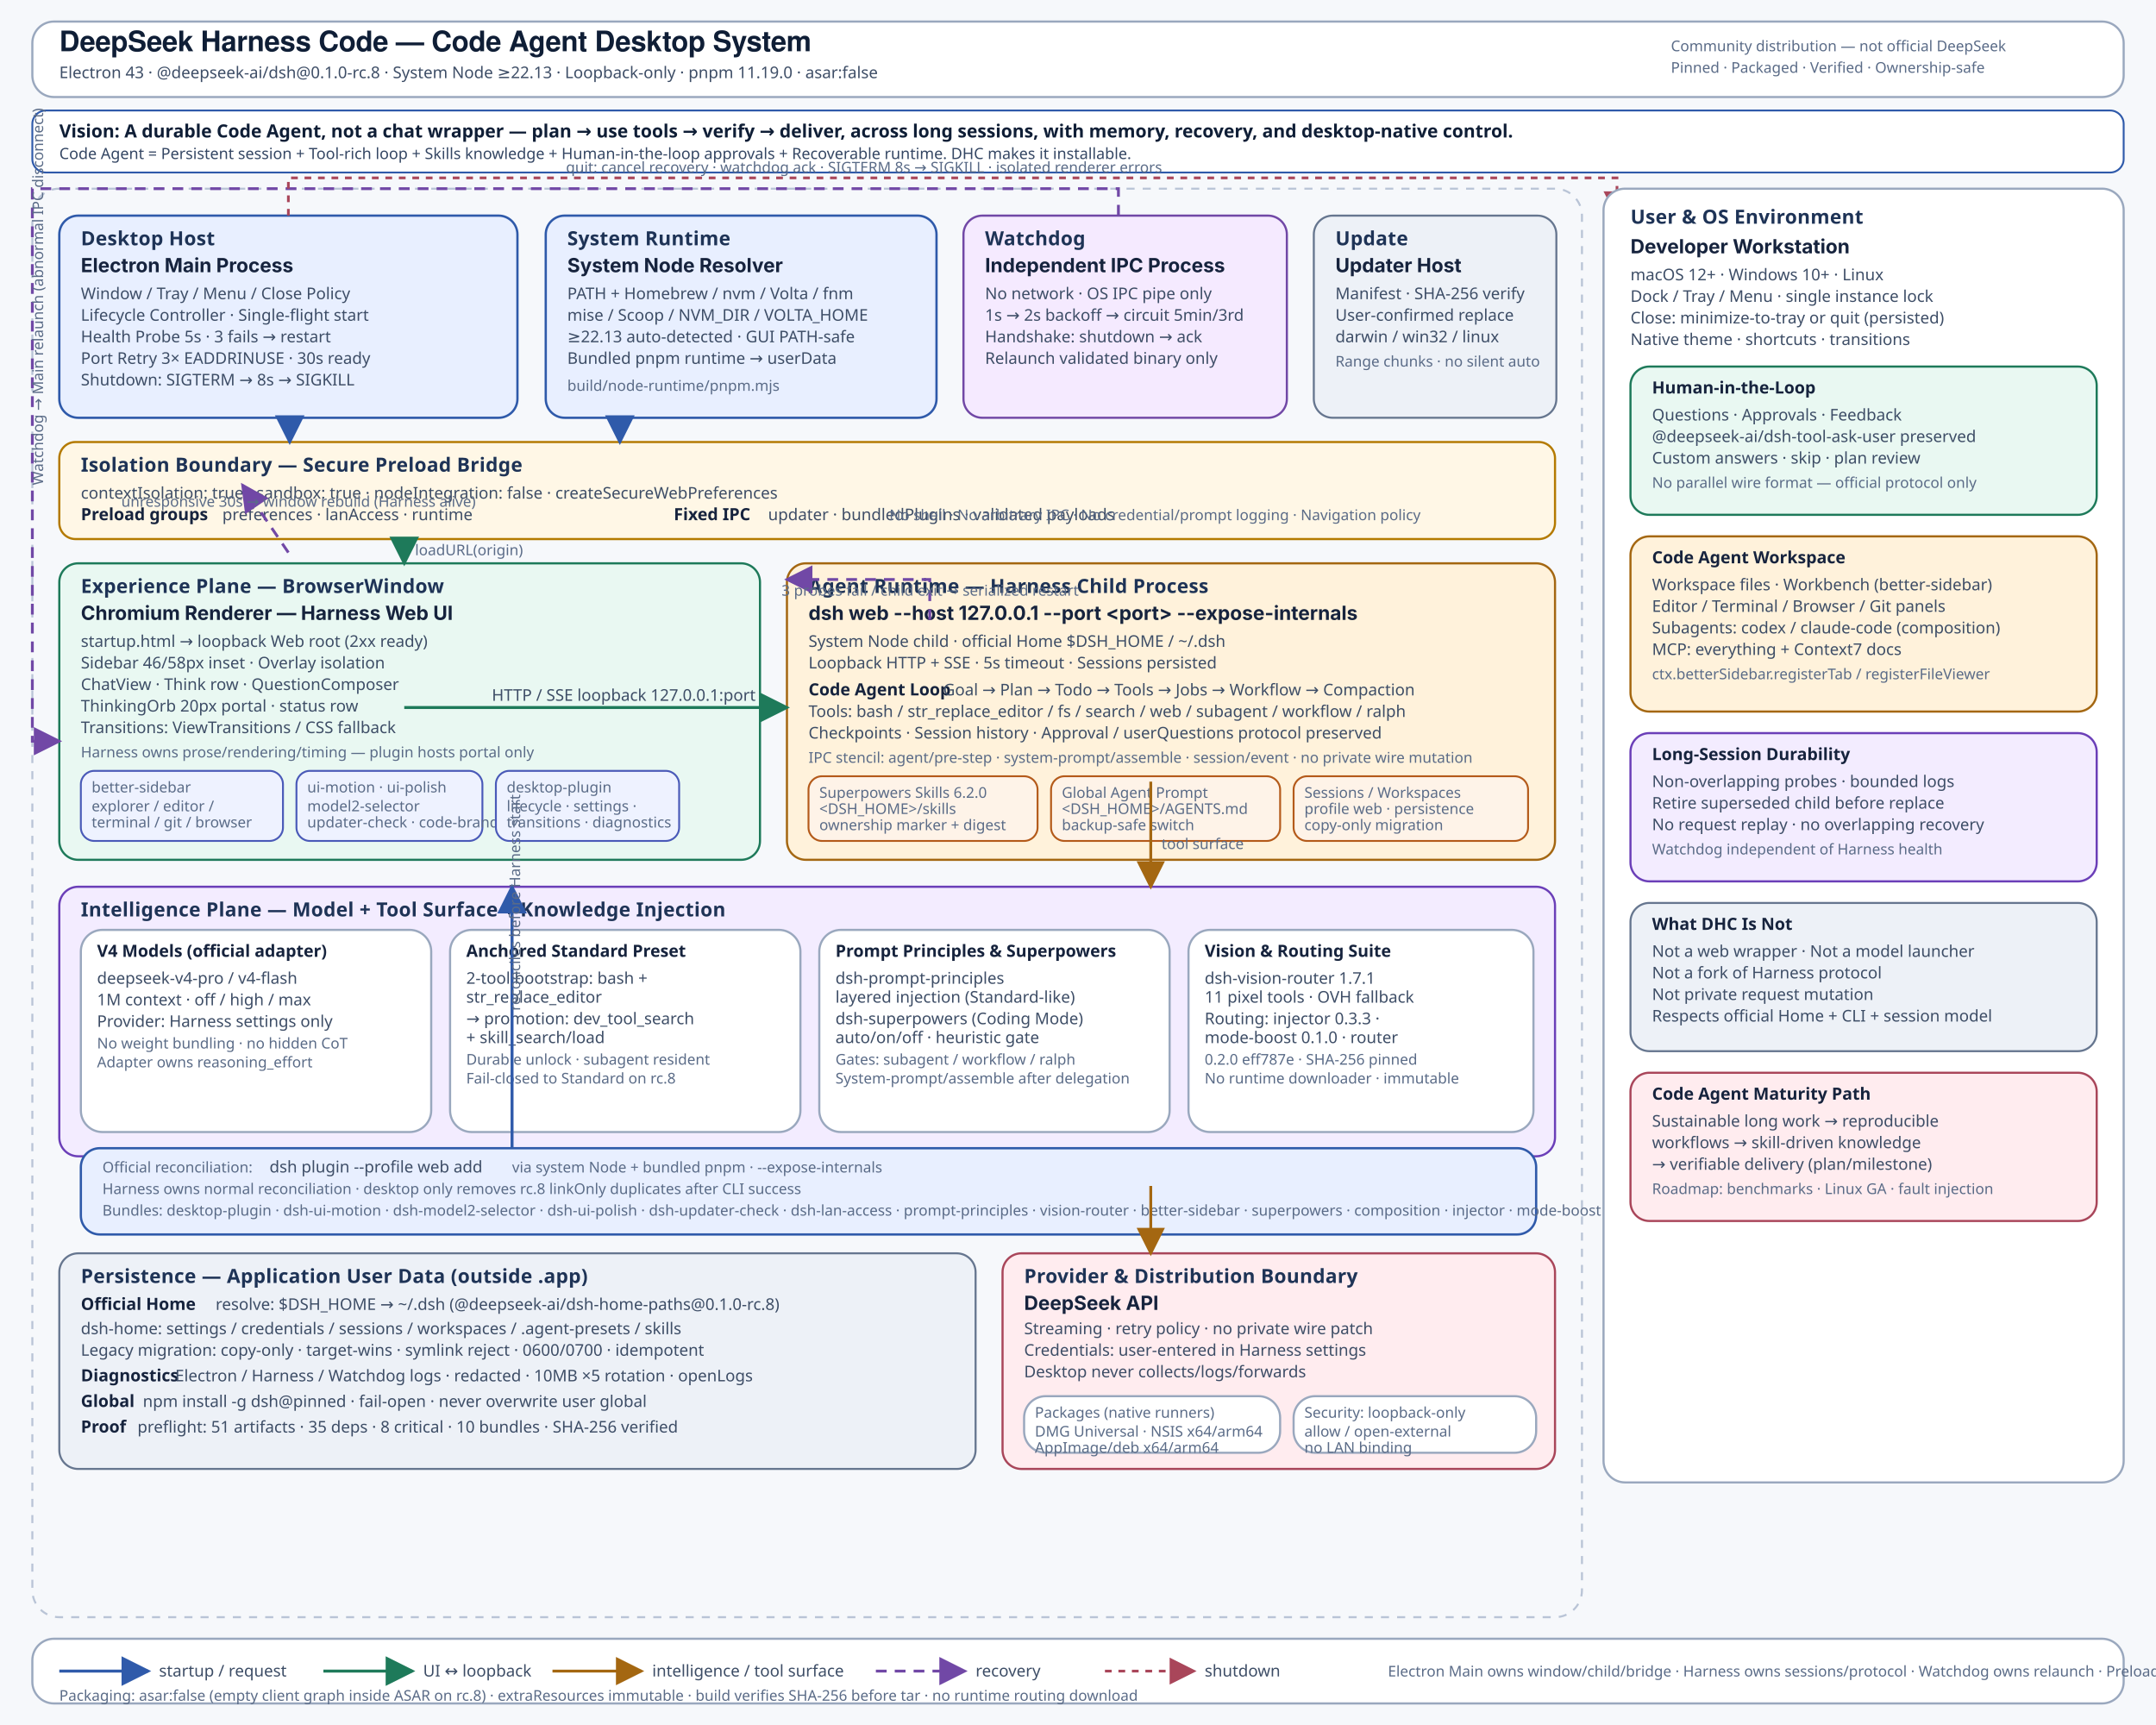
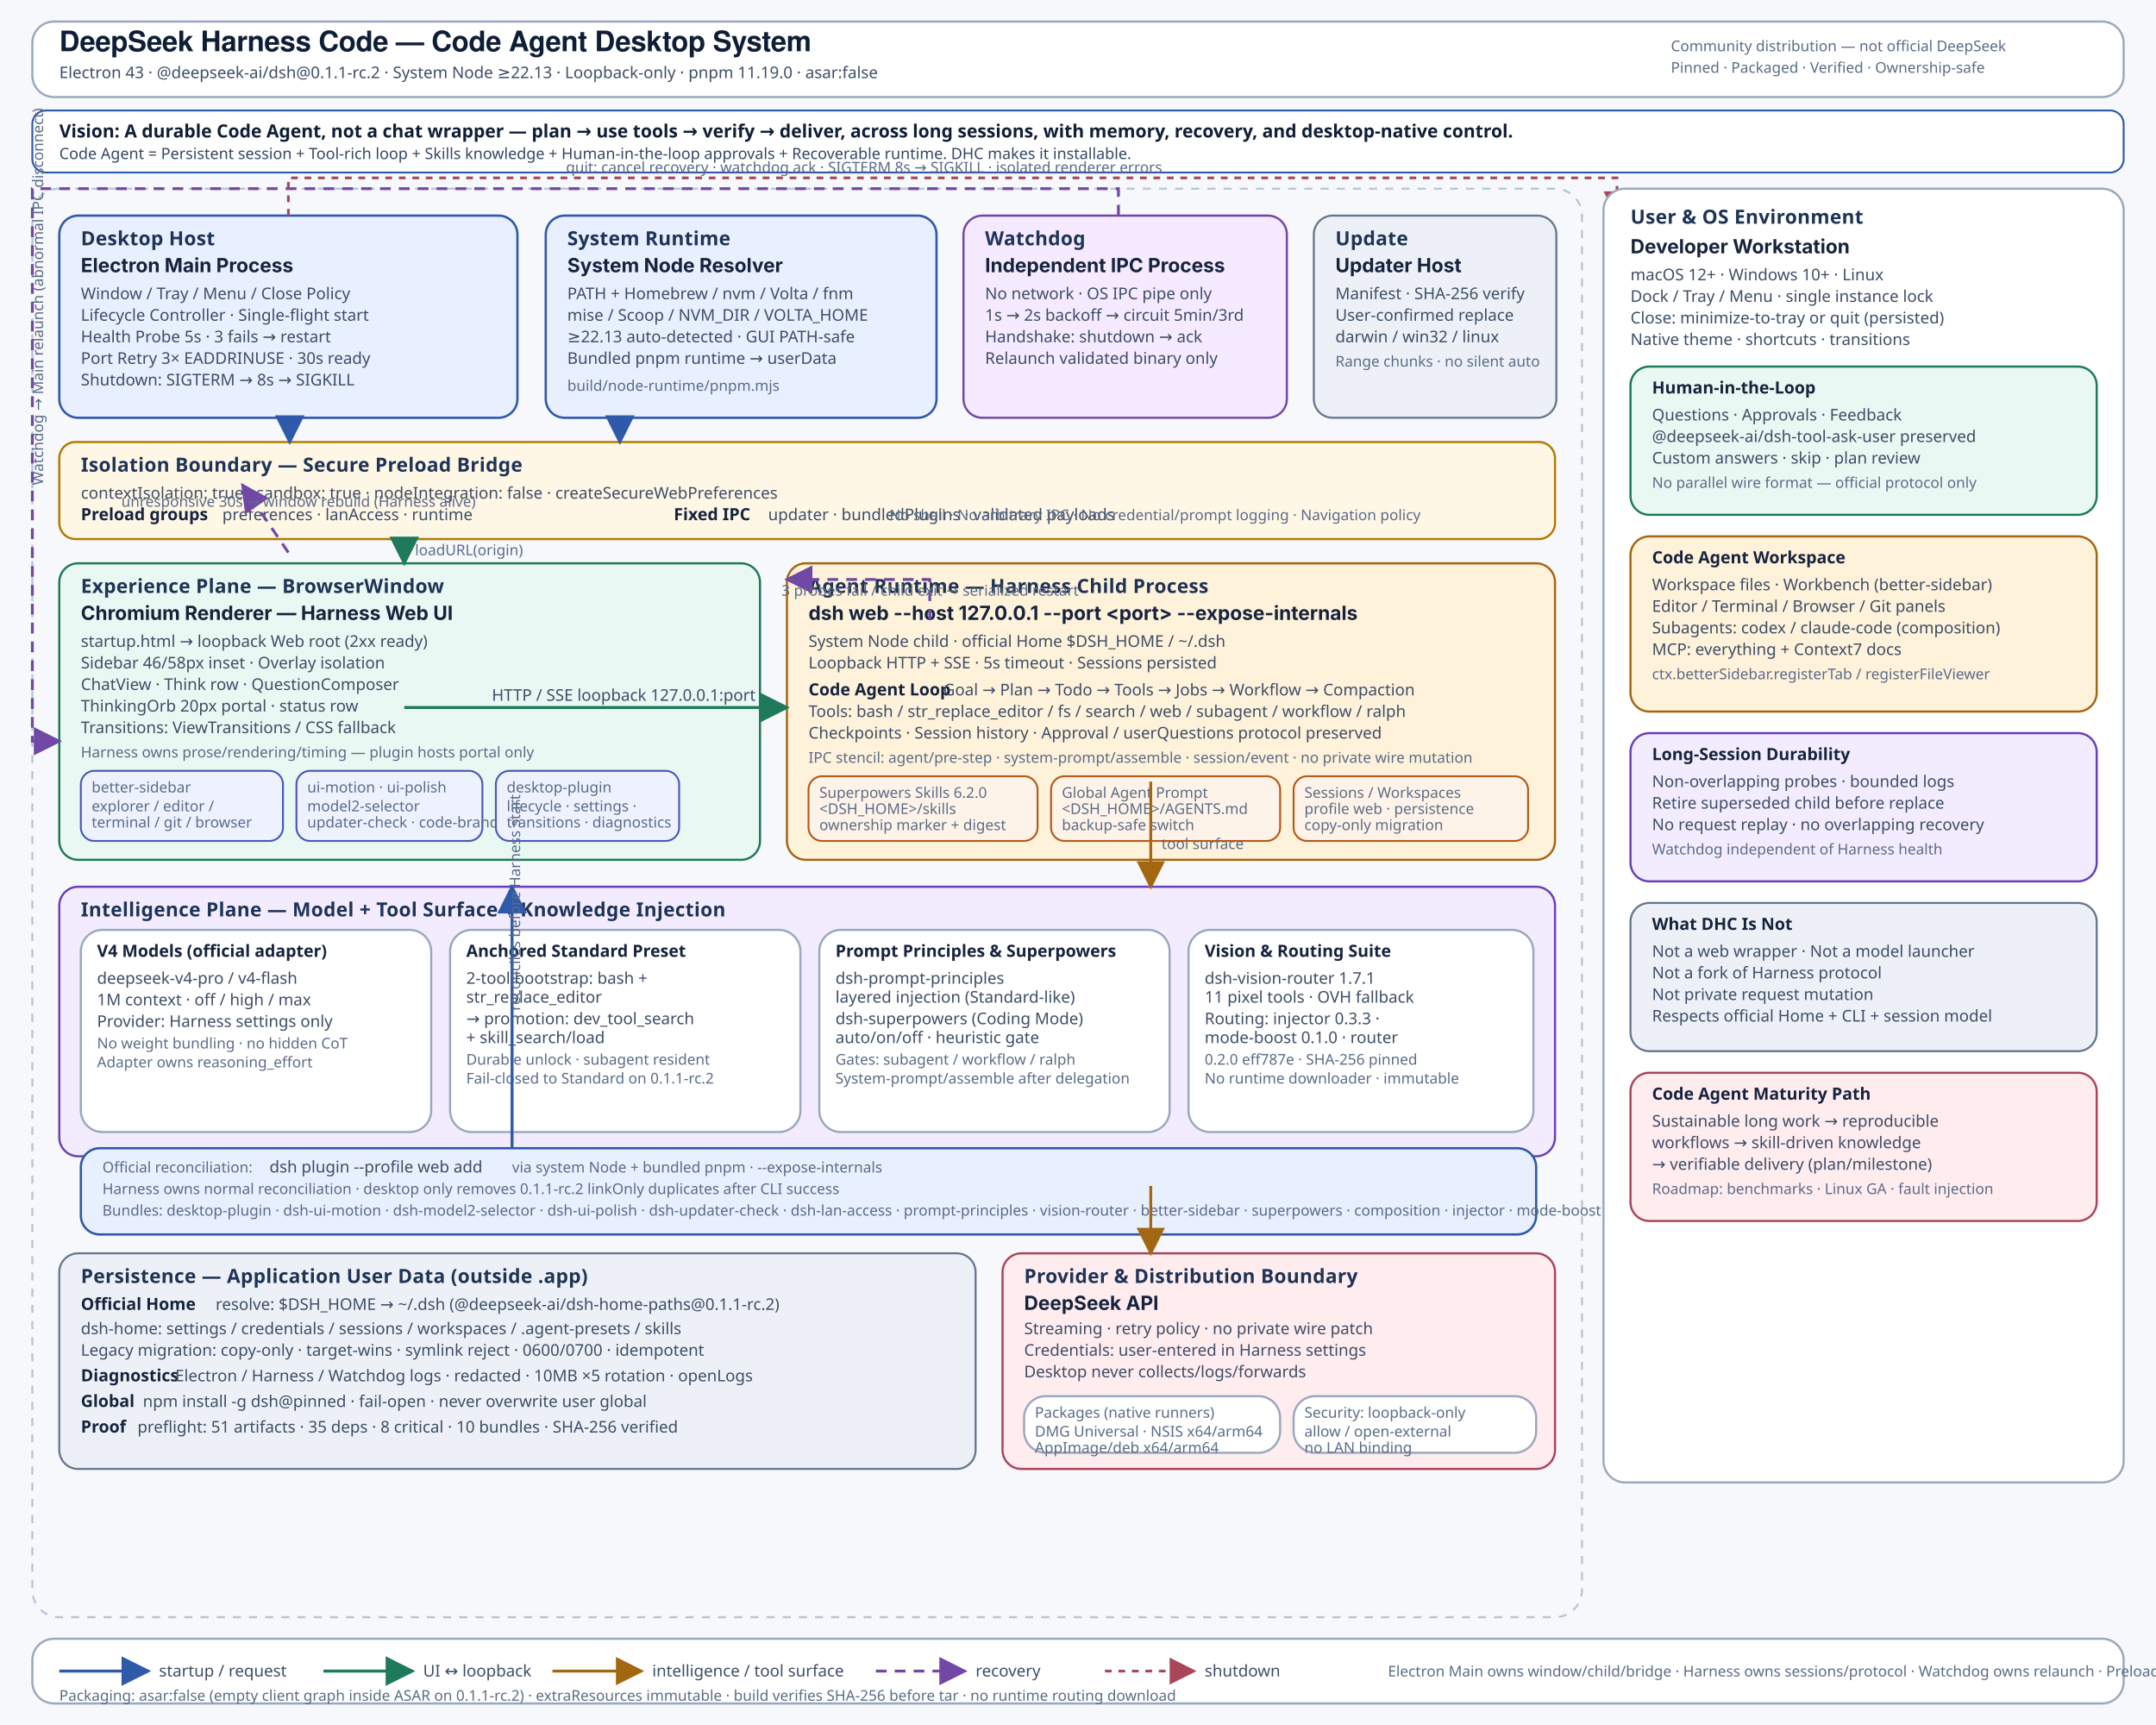
<svg xmlns="http://www.w3.org/2000/svg" width="1600" height="1280" viewBox="0 0 1600 1280" role="img" aria-labelledby="title desc">
  <defs>
    <style>
      :root { color-scheme: light dark; }
      .bg { fill: #f6f8fb; }
      .frame { fill: none; stroke: #b9c4d6; stroke-width: 1.5; stroke-dasharray: 6 6; rx: 20; }
      .zone { fill: #ffffff; stroke: #9aa8be; stroke-width: 1.6; rx: 16; }
      .host { fill: #e8efff; stroke: #2f5aaa; stroke-width: 1.7; rx: 14; }
      .bridge { fill: #fff7e6; stroke: #b47a00; stroke-width: 1.6; rx: 12; }
      .web { fill: #e9f8f2; stroke: #1e7a5a; stroke-width: 1.6; rx: 14; }
      .runtime { fill: #fff2db; stroke: #a46711; stroke-width: 1.6; rx: 14; }
      .intelligence { fill: #f3ecff; stroke: #6b3fb8; stroke-width: 1.6; rx: 14; }
      .plugin { fill: #eef2ff; stroke: #4a5ab8; stroke-width: 1.4; rx: 10; }
      .skill { fill: #fef3e8; stroke: #b45a1a; stroke-width: 1.4; rx: 10; }
      .guard { fill: #f5eaff; stroke: #7148a6; stroke-width: 1.6; rx: 14; }
      .data { fill: #edf1f7; stroke: #66768f; stroke-width: 1.5; rx: 14; }
      .external { fill: #ffecef; stroke: #a9465a; stroke-width: 1.6; rx: 14; }
      .accent { fill: #1a2a4a; }
      .heading { fill: #0f1e36; font: 700 21px ui-sans-serif, system-ui, -apple-system, Segoe UI, Helvetica, Arial, sans-serif; letter-spacing: -0.2px; }
      .subheading { fill: #1e3356; font: 700 14.5px ui-sans-serif, system-ui, sans-serif; letter-spacing: 0.2px; text-transform: uppercase; }
      .label { fill: #16233d; font: 650 14.5px ui-sans-serif, system-ui, -apple-system, sans-serif; }
      .label-sm { fill: #16233d; font: 600 12.5px ui-sans-serif, system-ui, sans-serif; }
      .small { fill: #3d4d66; font: 12px ui-sans-serif, system-ui, sans-serif; }
      .tiny { fill: #5a6b87; font: 11px ui-sans-serif, system-ui, sans-serif; }
      .flow { fill: none; stroke: #2f5aaa; stroke-width: 2.2; marker-end: url(#arrow-blue); }
      .flow-green { fill: none; stroke: #1e7a5a; stroke-width: 2.2; marker-end: url(#arrow-green); }
      .flow-orange { fill: none; stroke: #a46711; stroke-width: 2.1; marker-end: url(#arrow-orange); }
      .flow-purple { fill: none; stroke: #7148a6; stroke-width: 2.1; stroke-dasharray: 8 6; marker-end: url(#arrow-purple); }
      .flow-red { fill: none; stroke: #a9465a; stroke-width: 2; stroke-dasharray: 5 5; marker-end: url(#arrow-red); }
      .callout { fill: #ffffff; stroke: #2f5aaa; stroke-width: 1.4; rx: 10; }
      .vision { fill: #0f1e36; font: 700 13.5px ui-sans-serif, system-ui, sans-serif; }
      .vision-small { fill: #344663; font: 11.5px ui-sans-serif, system-ui, sans-serif; }
      @media (prefers-color-scheme: dark) {
        .bg { fill: #0f172a; }
        .frame { stroke: #3a4a66; }
        .zone { fill: #172033; stroke: #5a6d8a; }
        .host { fill: #1c345e; stroke: #8bb0f0; }
        .bridge { fill: #3a2e12; stroke: #e0a82e; }
        .web { fill: #163a30; stroke: #5fd0a8; }
        .runtime { fill: #3f2f10; stroke: #f0bb62; }
        .intelligence { fill: #2e2250; stroke: #b99af0; }
        .plugin { fill: #212c5a; stroke: #9aa6f0; }
        .skill { fill: #3a2312; stroke: #eea86a; }
        .guard { fill: #2f1f45; stroke: #c49af0; }
        .data { fill: #223049; stroke: #9aa8be; }
        .external { fill: #40202a; stroke: #f0a0b0; }
        .heading, .label, .label-sm, .accent, .vision { fill: #eef4ff; }
        .subheading { fill: #c8d6f0; }
        .small, .tiny, .vision-small { fill: #c2cfe6; }
        .callout { fill: #1a2742; stroke: #8bb0f0; }
      }
    </style>
    <marker id="arrow-blue" markerWidth="10" markerHeight="10" refX="9" refY="5" orient="auto">
      <path d="M0 0 L10 5 L0 10 Z" fill="#2f5aaa" />
    </marker>
    <marker id="arrow-green" markerWidth="10" markerHeight="10" refX="9" refY="5" orient="auto">
      <path d="M0 0 L10 5 L0 10 Z" fill="#1e7a5a" />
    </marker>
    <marker id="arrow-orange" markerWidth="10" markerHeight="10" refX="9" refY="5" orient="auto">
      <path d="M0 0 L10 5 L0 10 Z" fill="#a46711" />
    </marker>
    <marker id="arrow-purple" markerWidth="10" markerHeight="10" refX="9" refY="5" orient="auto">
      <path d="M0 0 L10 5 L0 10 Z" fill="#7148a6" />
    </marker>
    <marker id="arrow-red" markerWidth="10" markerHeight="10" refX="9" refY="5" orient="auto">
      <path d="M0 0 L10 5 L0 10 Z" fill="#a9465a" />
    </marker>
  </defs>
  <rect class="bg" width="1600" height="1280" rx="0" />
  <rect class="zone" x="24" y="16" width="1552" height="56" rx="16" />
  <text class="heading" x="44" y="38">DeepSeek Harness Code — Code Agent Desktop System</text>
-   <text class="small" x="44" y="58">Electron 43 · @deepseek-ai/dsh@0.1.0-rc.8 · System Node ≥22.13 · Loopback-only · pnpm 11.19.0 · asar:false</text>
+   <text class="small" x="44" y="58">Electron 43 · @deepseek-ai/dsh@0.1.1-rc.2 · System Node ≥22.13 · Loopback-only · pnpm 11.19.0 · asar:false</text>
  <text class="tiny" x="1240" y="38">Community distribution — not official DeepSeek</text>
  <text class="tiny" x="1240" y="54">Pinned · Packaged · Verified · Ownership-safe</text>
  <rect class="callout" x="24" y="82" width="1552" height="46" rx="12" />
  <text class="vision" x="44" y="102">Vision: A durable Code Agent, not a chat wrapper — plan → use tools → verify → deliver, across long sessions, with memory, recovery, and desktop-native control.</text>
  <text class="vision-small" x="44" y="118">Code Agent = Persistent session + Tool-rich loop + Skills knowledge + Human-in-the-loop approvals + Recoverable runtime. DHC makes it installable.</text>
  <rect class="frame" x="24" y="140" width="1150" height="1060" rx="20" />
  <rect class="host" x="44" y="160" width="340" height="150" />
  <text class="subheading" x="60" y="182">Desktop Host</text>
  <text class="label" x="60" y="202">Electron Main Process</text>
  <text class="small" x="60" y="222">Window / Tray / Menu / Close Policy</text>
  <text class="small" x="60" y="238">Lifecycle Controller · Single-flight start</text>
  <text class="small" x="60" y="254">Health Probe 5s · 3 fails → restart</text>
  <text class="small" x="60" y="270">Port Retry 3× EADDRINUSE · 30s ready</text>
  <text class="small" x="60" y="286">Shutdown: SIGTERM → 8s → SIGKILL</text>
  <rect class="host" x="405" y="160" width="290" height="150" />
  <text class="subheading" x="421" y="182">System Runtime</text>
  <text class="label" x="421" y="202">System Node Resolver</text>
  <text class="small" x="421" y="222">PATH + Homebrew / nvm / Volta / fnm</text>
  <text class="small" x="421" y="238">mise / Scoop / NVM_DIR / VOLTA_HOME</text>
  <text class="small" x="421" y="254">≥22.13 auto-detected · GUI PATH-safe</text>
  <text class="small" x="421" y="270">Bundled pnpm runtime → userData</text>
  <text class="tiny" x="421" y="290">build/node-runtime/pnpm.mjs</text>
  <rect class="guard" x="715" y="160" width="240" height="150" />
  <text class="subheading" x="731" y="182">Watchdog</text>
  <text class="label" x="731" y="202">Independent IPC Process</text>
  <text class="small" x="731" y="222">No network · OS IPC pipe only</text>
  <text class="small" x="731" y="238">1s → 2s backoff → circuit 5min/3rd</text>
  <text class="small" x="731" y="254">Handshake: shutdown → ack</text>
  <text class="small" x="731" y="270">Relaunch validated binary only</text>
  <rect class="data" x="975" y="160" width="180" height="150" />
  <text class="subheading" x="991" y="182">Update</text>
  <text class="label" x="991" y="202">Updater Host</text>
  <text class="small" x="991" y="222">Manifest · SHA-256 verify</text>
  <text class="small" x="991" y="238">User-confirmed replace</text>
  <text class="small" x="991" y="254">darwin / win32 / linux</text>
  <text class="tiny" x="991" y="272">Range chunks · no silent auto</text>
  <rect class="bridge" x="44" y="328" width="1110" height="72" />
  <text class="subheading" x="60" y="350">Isolation Boundary — Secure Preload Bridge</text>
  <text class="small" x="60" y="370">contextIsolation: true · sandbox: true · nodeIntegration: false · createSecureWebPreferences</text>
  <text class="label-sm" x="60" y="386">Preload groups</text>
  <text class="small" x="165" y="386">preferences · lanAccess · runtime</text>
  <text class="label-sm" x="500" y="386">Fixed IPC</text>
  <text class="small" x="570" y="386">updater · bundledPlugins · validated payloads</text>
  <text class="tiny" x="660" y="386">No shell · No arbitrary IPC · No credential/prompt logging · Navigation policy</text>
  <rect class="web" x="44" y="418" width="520" height="220" />
  <text class="subheading" x="60" y="440">Experience Plane — BrowserWindow</text>
  <text class="label" x="60" y="460">Chromium Renderer — Harness Web UI</text>
  <text class="small" x="60" y="480">startup.html → loopback Web root (2xx ready)</text>
  <text class="small" x="60" y="496">Sidebar 46/58px inset · Overlay isolation</text>
  <text class="small" x="60" y="512">ChatView · Think row · QuestionComposer</text>
  <text class="small" x="60" y="528">ThinkingOrb 20px portal · status row</text>
  <text class="small" x="60" y="544">Transitions: ViewTransitions / CSS fallback</text>
  <text class="tiny" x="60" y="562">Harness owns prose/rendering/timing — plugin hosts portal only</text>
  <rect class="plugin" x="60" y="572" width="150" height="52" rx="8" />
  <text class="tiny" x="68" y="588">better-sidebar</text>
  <text class="tiny" x="68" y="602">explorer / editor /</text>
  <text class="tiny" x="68" y="614">terminal / git / browser</text>
  <rect class="plugin" x="220" y="572" width="138" height="52" />
  <text class="tiny" x="228" y="588">ui-motion · ui-polish</text>
  <text class="tiny" x="228" y="602">model2-selector</text>
  <text class="tiny" x="228" y="614">updater-check · code-brand</text>
  <rect class="plugin" x="368" y="572" width="136" height="52" />
  <text class="tiny" x="376" y="588">desktop-plugin</text>
  <text class="tiny" x="376" y="602">lifecycle · settings ·</text>
  <text class="tiny" x="376" y="614">transitions · diagnostics</text>
  <rect class="runtime" x="584" y="418" width="570" height="220" />
  <text class="subheading" x="600" y="440">Agent Runtime — Harness Child Process</text>
  <text class="label" x="600" y="460">dsh web --host 127.0.0.1 --port &lt;port&gt; --expose-internals</text>
  <text class="small" x="600" y="480">System Node child · official Home $DSH_HOME / ~/.dsh</text>
  <text class="small" x="600" y="496">Loopback HTTP + SSE · 5s timeout · Sessions persisted</text>
  <text class="label-sm" x="600" y="516">Code Agent Loop</text>
  <text class="small" x="700" y="516">Goal → Plan → Todo → Tools → Jobs → Workflow → Compaction</text>
  <text class="small" x="600" y="532">Tools: bash / str_replace_editor / fs / search / web / subagent / workflow / ralph</text>
  <text class="small" x="600" y="548">Checkpoints · Session history · Approval / userQuestions protocol preserved</text>
  <text class="tiny" x="600" y="566">IPC stencil: agent/pre-step · system-prompt/assemble · session/event · no private wire mutation</text>
  <rect class="skill" x="600" y="576" width="170" height="48" />
  <text class="tiny" x="608" y="592">Superpowers Skills 6.2.0</text>
  <text class="tiny" x="608" y="604">&lt;DSH_HOME&gt;/skills</text>
  <text class="tiny" x="608" y="616">ownership marker + digest</text>
  <rect class="skill" x="780" y="576" width="170" height="48" />
  <text class="tiny" x="788" y="592">Global Agent Prompt</text>
  <text class="tiny" x="788" y="604">&lt;DSH_HOME&gt;/AGENTS.md</text>
  <text class="tiny" x="788" y="616">backup-safe switch</text>
  <rect class="skill" x="960" y="576" width="174" height="48" />
  <text class="tiny" x="968" y="592">Sessions / Workspaces</text>
  <text class="tiny" x="968" y="604">profile web · persistence</text>
  <text class="tiny" x="968" y="616">copy-only migration</text>
  <rect class="intelligence" x="44" y="658" width="1110" height="200" />
  <text class="subheading" x="60" y="680">Intelligence Plane — Model + Tool Surface + Knowledge Injection</text>
  <rect class="zone" x="60" y="690" width="260" height="150" rx="10" />
  <text class="label-sm" x="72" y="710">V4 Models (official adapter)</text>
  <text class="small" x="72" y="730">deepseek-v4-pro / v4-flash</text>
  <text class="small" x="72" y="746">1M context · off / high / max</text>
  <text class="small" x="72" y="762">Provider: Harness settings only</text>
  <text class="tiny" x="72" y="778">No weight bundling · no hidden CoT</text>
  <text class="tiny" x="72" y="792">Adapter owns reasoning_effort</text>
  <rect class="zone" x="334" y="690" width="260" height="150" rx="10" />
  <text class="label-sm" x="346" y="710">Anchored Standard Preset</text>
  <text class="small" x="346" y="730">2-tool bootstrap: bash +</text>
  <text class="small" x="346" y="744">  str_replace_editor</text>
  <text class="small" x="346" y="760">→ promotion: dev_tool_search</text>
  <text class="small" x="346" y="774">   + skill_search/load</text>
  <text class="tiny" x="346" y="790">Durable unlock · subagent resident</text>
-   <text class="tiny" x="346" y="804">Fail-closed to Standard on rc.8</text>
+   <text class="tiny" x="346" y="804">Fail-closed to Standard on 0.1.1-rc.2</text>
  <rect class="zone" x="608" y="690" width="260" height="150" rx="10" />
  <text class="label-sm" x="620" y="710">Prompt Principles &amp; Superpowers</text>
  <text class="small" x="620" y="730">dsh-prompt-principles</text>
  <text class="small" x="620" y="744">  layered injection (Standard-like)</text>
  <text class="small" x="620" y="760">dsh-superpowers (Coding Mode)</text>
  <text class="small" x="620" y="774">  auto/on/off · heuristic gate</text>
  <text class="tiny" x="620" y="790">Gates: subagent / workflow / ralph</text>
  <text class="tiny" x="620" y="804">System-prompt/assemble after delegation</text>
  <rect class="zone" x="882" y="690" width="256" height="150" rx="10" />
  <text class="label-sm" x="894" y="710">Vision &amp; Routing Suite</text>
  <text class="small" x="894" y="730">dsh-vision-router 1.7.1</text>
  <text class="small" x="894" y="744">  11 pixel tools · OVH fallback</text>
  <text class="small" x="894" y="760">Routing: injector 0.3.3 ·</text>
  <text class="small" x="894" y="774">  mode-boost 0.1.0 · router</text>
  <text class="tiny" x="894" y="790">0.2.0 eff787e · SHA-256 pinned</text>
  <text class="tiny" x="894" y="804">No runtime downloader · immutable</text>
  <rect class="host" x="60" y="852" width="1080" height="64" rx="8" />
  <text class="tiny" x="76" y="870">Official reconciliation:</text>
  <text class="small" x="200" y="870">dsh plugin --profile web add</text>
  <text class="tiny" x="380" y="870"> via system Node + bundled pnpm · --expose-internals</text>
-   <text class="tiny" x="76" y="886">Harness owns normal reconciliation · desktop only removes rc.8 linkOnly duplicates after CLI success</text>
+   <text class="tiny" x="76" y="886">Harness owns normal reconciliation · desktop only removes 0.1.1-rc.2 linkOnly duplicates after CLI success</text>
  <text class="tiny" x="76" y="902">Bundles: desktop-plugin · dsh-ui-motion · dsh-model2-selector · dsh-ui-polish · dsh-updater-check · dsh-lan-access · prompt-principles · vision-router · better-sidebar · superpowers · composition · injector · mode-boost · dsh-find-plugin</text>
  <rect class="data" x="44" y="930" width="680" height="160" />
  <text class="subheading" x="60" y="952">Persistence — Application User Data (outside .app)</text>
  <text class="label-sm" x="60" y="972">Official Home</text>
-   <text class="small" x="160" y="972">resolve: $DSH_HOME → ~/.dsh (@deepseek-ai/dsh-home-paths@0.1.0-rc.8)</text>
+   <text class="small" x="160" y="972">resolve: $DSH_HOME → ~/.dsh (@deepseek-ai/dsh-home-paths@0.1.1-rc.2)</text>
  <text class="small" x="60" y="990">dsh-home: settings / credentials / sessions / workspaces / .agent-presets / skills</text>
  <text class="small" x="60" y="1006">Legacy migration: copy-only · target-wins · symlink reject · 0600/0700 · idempotent</text>
  <text class="label-sm" x="60" y="1025">Diagnostics</text>
  <text class="small" x="130" y="1025">Electron / Harness / Watchdog logs · redacted · 10MB ×5 rotation · openLogs</text>
  <text class="label-sm" x="60" y="1044">Global</text>
  <text class="small" x="106" y="1044">npm install -g dsh@pinned · fail-open · never overwrite user global</text>
  <text class="label-sm" x="60" y="1063">Proof</text>
  <text class="small" x="102" y="1063">preflight: 51 artifacts · 35 deps · 8 critical · 10 bundles · SHA-256 verified</text>
  <rect class="external" x="744" y="930" width="410" height="160" />
  <text class="subheading" x="760" y="952">Provider &amp; Distribution Boundary</text>
  <text class="label" x="760" y="972">DeepSeek API</text>
  <text class="small" x="760" y="990">Streaming · retry policy · no private wire patch</text>
  <text class="small" x="760" y="1006">Credentials: user-entered in Harness settings</text>
  <text class="small" x="760" y="1022">Desktop never collects/logs/forwards</text>
  <rect class="zone" x="760" y="1036" width="190" height="42" rx="8" />
  <text class="tiny" x="768" y="1052">Packages (native runners)</text>
  <text class="tiny" x="768" y="1066">DMG Universal · NSIS x64/arm64</text>
  <text class="tiny" x="768" y="1078">AppImage/deb x64/arm64</text>
  <rect class="zone" x="960" y="1036" width="180" height="42" rx="8" />
  <text class="tiny" x="968" y="1052">Security: loopback-only</text>
  <text class="tiny" x="968" y="1066">allow / open-external</text>
  <text class="tiny" x="968" y="1078">no LAN binding</text>
  <path class="flow" d="M215 310 L215 328" />
  <path class="flow" d="M460 310 L460 328" />
  <path class="flow-green" d="M300 400 L300 418" />
  <text class="tiny" x="308" y="412">loadURL(origin)</text>
  <path class="flow-green" d="M300 525 L584 525" />
  <text class="small" x="365" y="520">HTTP / SSE loopback 127.0.0.1:port</text>
  <path class="flow-orange" d="M854 580 L854 658" />
  <text class="tiny" x="862" y="630">tool surface</text>
  <path class="flow-orange" d="M854 880 L854 930" />
  <path class="flow-purple" d="M830 160 L830 140 L24 140 L24 550 L44 550" />
  <text class="tiny" x="32" y="360" transform="rotate(-90 32 360)">Watchdog → Main relaunch (abnormal IPC disconnect)</text>
  <path class="flow-purple" d="M214 410 L180 360" />
  <text class="tiny" x="90" y="376">unresponsive 30s → window rebuild (Harness alive)</text>
  <path class="flow-purple" d="M690 460 L690 430 L584 430" />
  <text class="tiny" x="580" y="442">3 probes fail / child exit → serialized restart</text>
  <path class="flow-red" d="M214 160 V132 L1200 132 L1200 160" />
  <text class="tiny" x="420" y="128">quit: cancel recovery · watchdog ack · SIGTERM 8s → SIGKILL · isolated renderer errors</text>
  <path class="flow" d="M380 852 L380 658" />
  <text class="tiny" x="386" y="750" transform="rotate(-90 386 750)">reconciles before Harness start</text>
  <rect class="zone" x="1190" y="140" width="386" height="960" rx="20" />
  <text class="subheading" x="1210" y="166">User &amp; OS Environment</text>
  <text class="label" x="1210" y="188">Developer Workstation</text>
  <text class="small" x="1210" y="208">macOS 12+ · Windows 10+ · Linux</text>
  <text class="small" x="1210" y="224">Dock / Tray / Menu · single instance lock</text>
  <text class="small" x="1210" y="240">Close: minimize-to-tray or quit (persisted)</text>
  <text class="small" x="1210" y="256">Native theme · shortcuts · transitions</text>
  <rect class="web" x="1210" y="272" width="346" height="110" rx="10" />
  <text class="label-sm" x="1226" y="292">Human-in-the-Loop</text>
  <text class="small" x="1226" y="312">Questions · Approvals · Feedback</text>
  <text class="small" x="1226" y="328">@deepseek-ai/dsh-tool-ask-user preserved</text>
  <text class="small" x="1226" y="344">Custom answers · skip · plan review</text>
  <text class="tiny" x="1226" y="362">No parallel wire format — official protocol only</text>
  <rect class="runtime" x="1210" y="398" width="346" height="130" rx="10" />
  <text class="label-sm" x="1226" y="418">Code Agent Workspace</text>
  <text class="small" x="1226" y="438">Workspace files · Workbench (better-sidebar)</text>
  <text class="small" x="1226" y="454">Editor / Terminal / Browser / Git panels</text>
  <text class="small" x="1226" y="470">Subagents: codex / claude-code (composition)</text>
  <text class="small" x="1226" y="486">MCP: everything + Context7 docs</text>
  <text class="tiny" x="1226" y="504">ctx.betterSidebar.registerTab / registerFileViewer</text>
  <rect class="intelligence" x="1210" y="544" width="346" height="110" rx="10" />
  <text class="label-sm" x="1226" y="564">Long-Session Durability</text>
  <text class="small" x="1226" y="584">Non-overlapping probes · bounded logs</text>
  <text class="small" x="1226" y="600">Retire superseded child before replace</text>
  <text class="small" x="1226" y="616">No request replay · no overlapping recovery</text>
  <text class="tiny" x="1226" y="634">Watchdog independent of Harness health</text>
  <rect class="data" x="1210" y="670" width="346" height="110" rx="10" />
  <text class="label-sm" x="1226" y="690">What DHC Is Not</text>
  <text class="small" x="1226" y="710">Not a web wrapper · Not a model launcher</text>
  <text class="small" x="1226" y="726">Not a fork of Harness protocol</text>
  <text class="small" x="1226" y="742">Not private request mutation</text>
  <text class="small" x="1226" y="758">Respects official Home + CLI + session model</text>
  <rect class="external" x="1210" y="796" width="346" height="110" rx="10" />
  <text class="label-sm" x="1226" y="816">Code Agent Maturity Path</text>
  <text class="small" x="1226" y="836">Sustainable long work → reproducible</text>
  <text class="small" x="1226" y="852">workflows → skill-driven knowledge</text>
  <text class="small" x="1226" y="868">→ verifiable delivery (plan/milestone)</text>
  <text class="tiny" x="1226" y="886">Roadmap: benchmarks · Linux GA · fault injection</text>
  <rect class="zone" x="24" y="1216" width="1552" height="48" rx="14" />
  <line class="flow" x1="44" y1="1240" x2="110" y2="1240" />
  <text class="small" x="118" y="1244">startup / request</text>
  <line class="flow-green" x1="240" y1="1240" x2="306" y2="1240" />
  <text class="small" x="314" y="1244">UI ↔ loopback</text>
  <line class="flow-orange" x1="410" y1="1240" x2="476" y2="1240" />
  <text class="small" x="484" y="1244">intelligence / tool surface</text>
  <line class="flow-purple" x1="650" y1="1240" x2="716" y2="1240" />
  <text class="small" x="724" y="1244">recovery</text>
  <line class="flow-red" x1="820" y1="1240" x2="886" y2="1240" />
  <text class="small" x="894" y="1244">shutdown</text>
  <text class="tiny" x="1030" y="1244">Electron Main owns window/child/bridge · Harness owns sessions/protocol · Watchdog owns relaunch · Preload owns validation</text>
-   <text class="tiny" x="44" y="1262">Packaging: asar:false (empty client graph inside ASAR on rc.8) · extraResources immutable · build verifies SHA-256 before tar · no runtime routing download</text>
+   <text class="tiny" x="44" y="1262">Packaging: asar:false (empty client graph inside ASAR on 0.1.1-rc.2) · extraResources immutable · build verifies SHA-256 before tar · no runtime routing download</text>
</svg>
